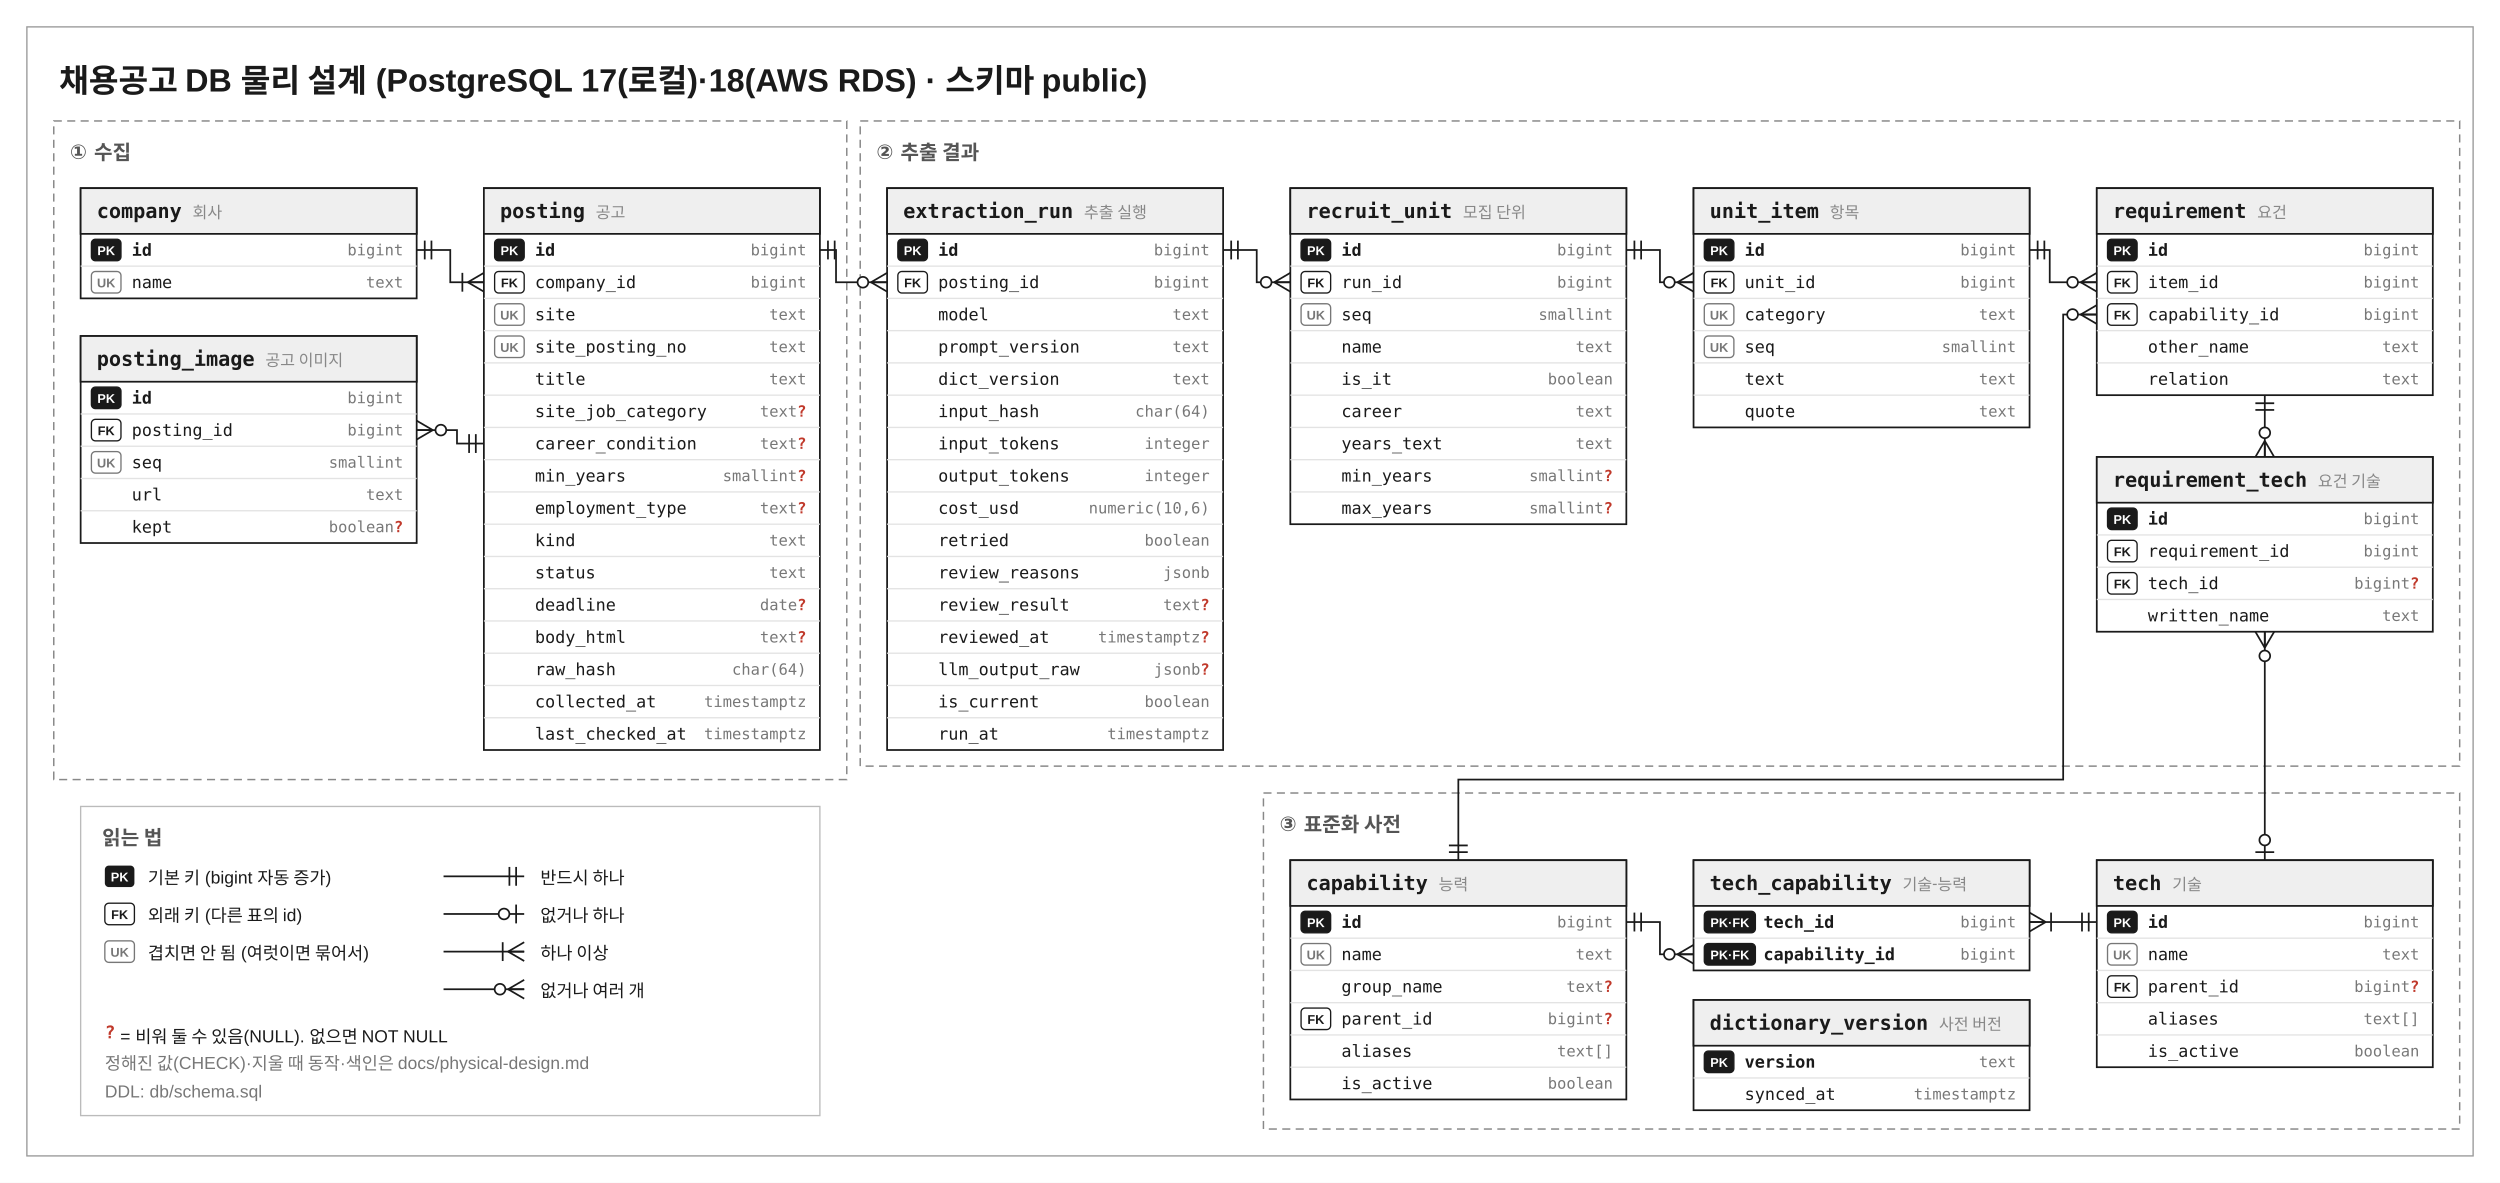
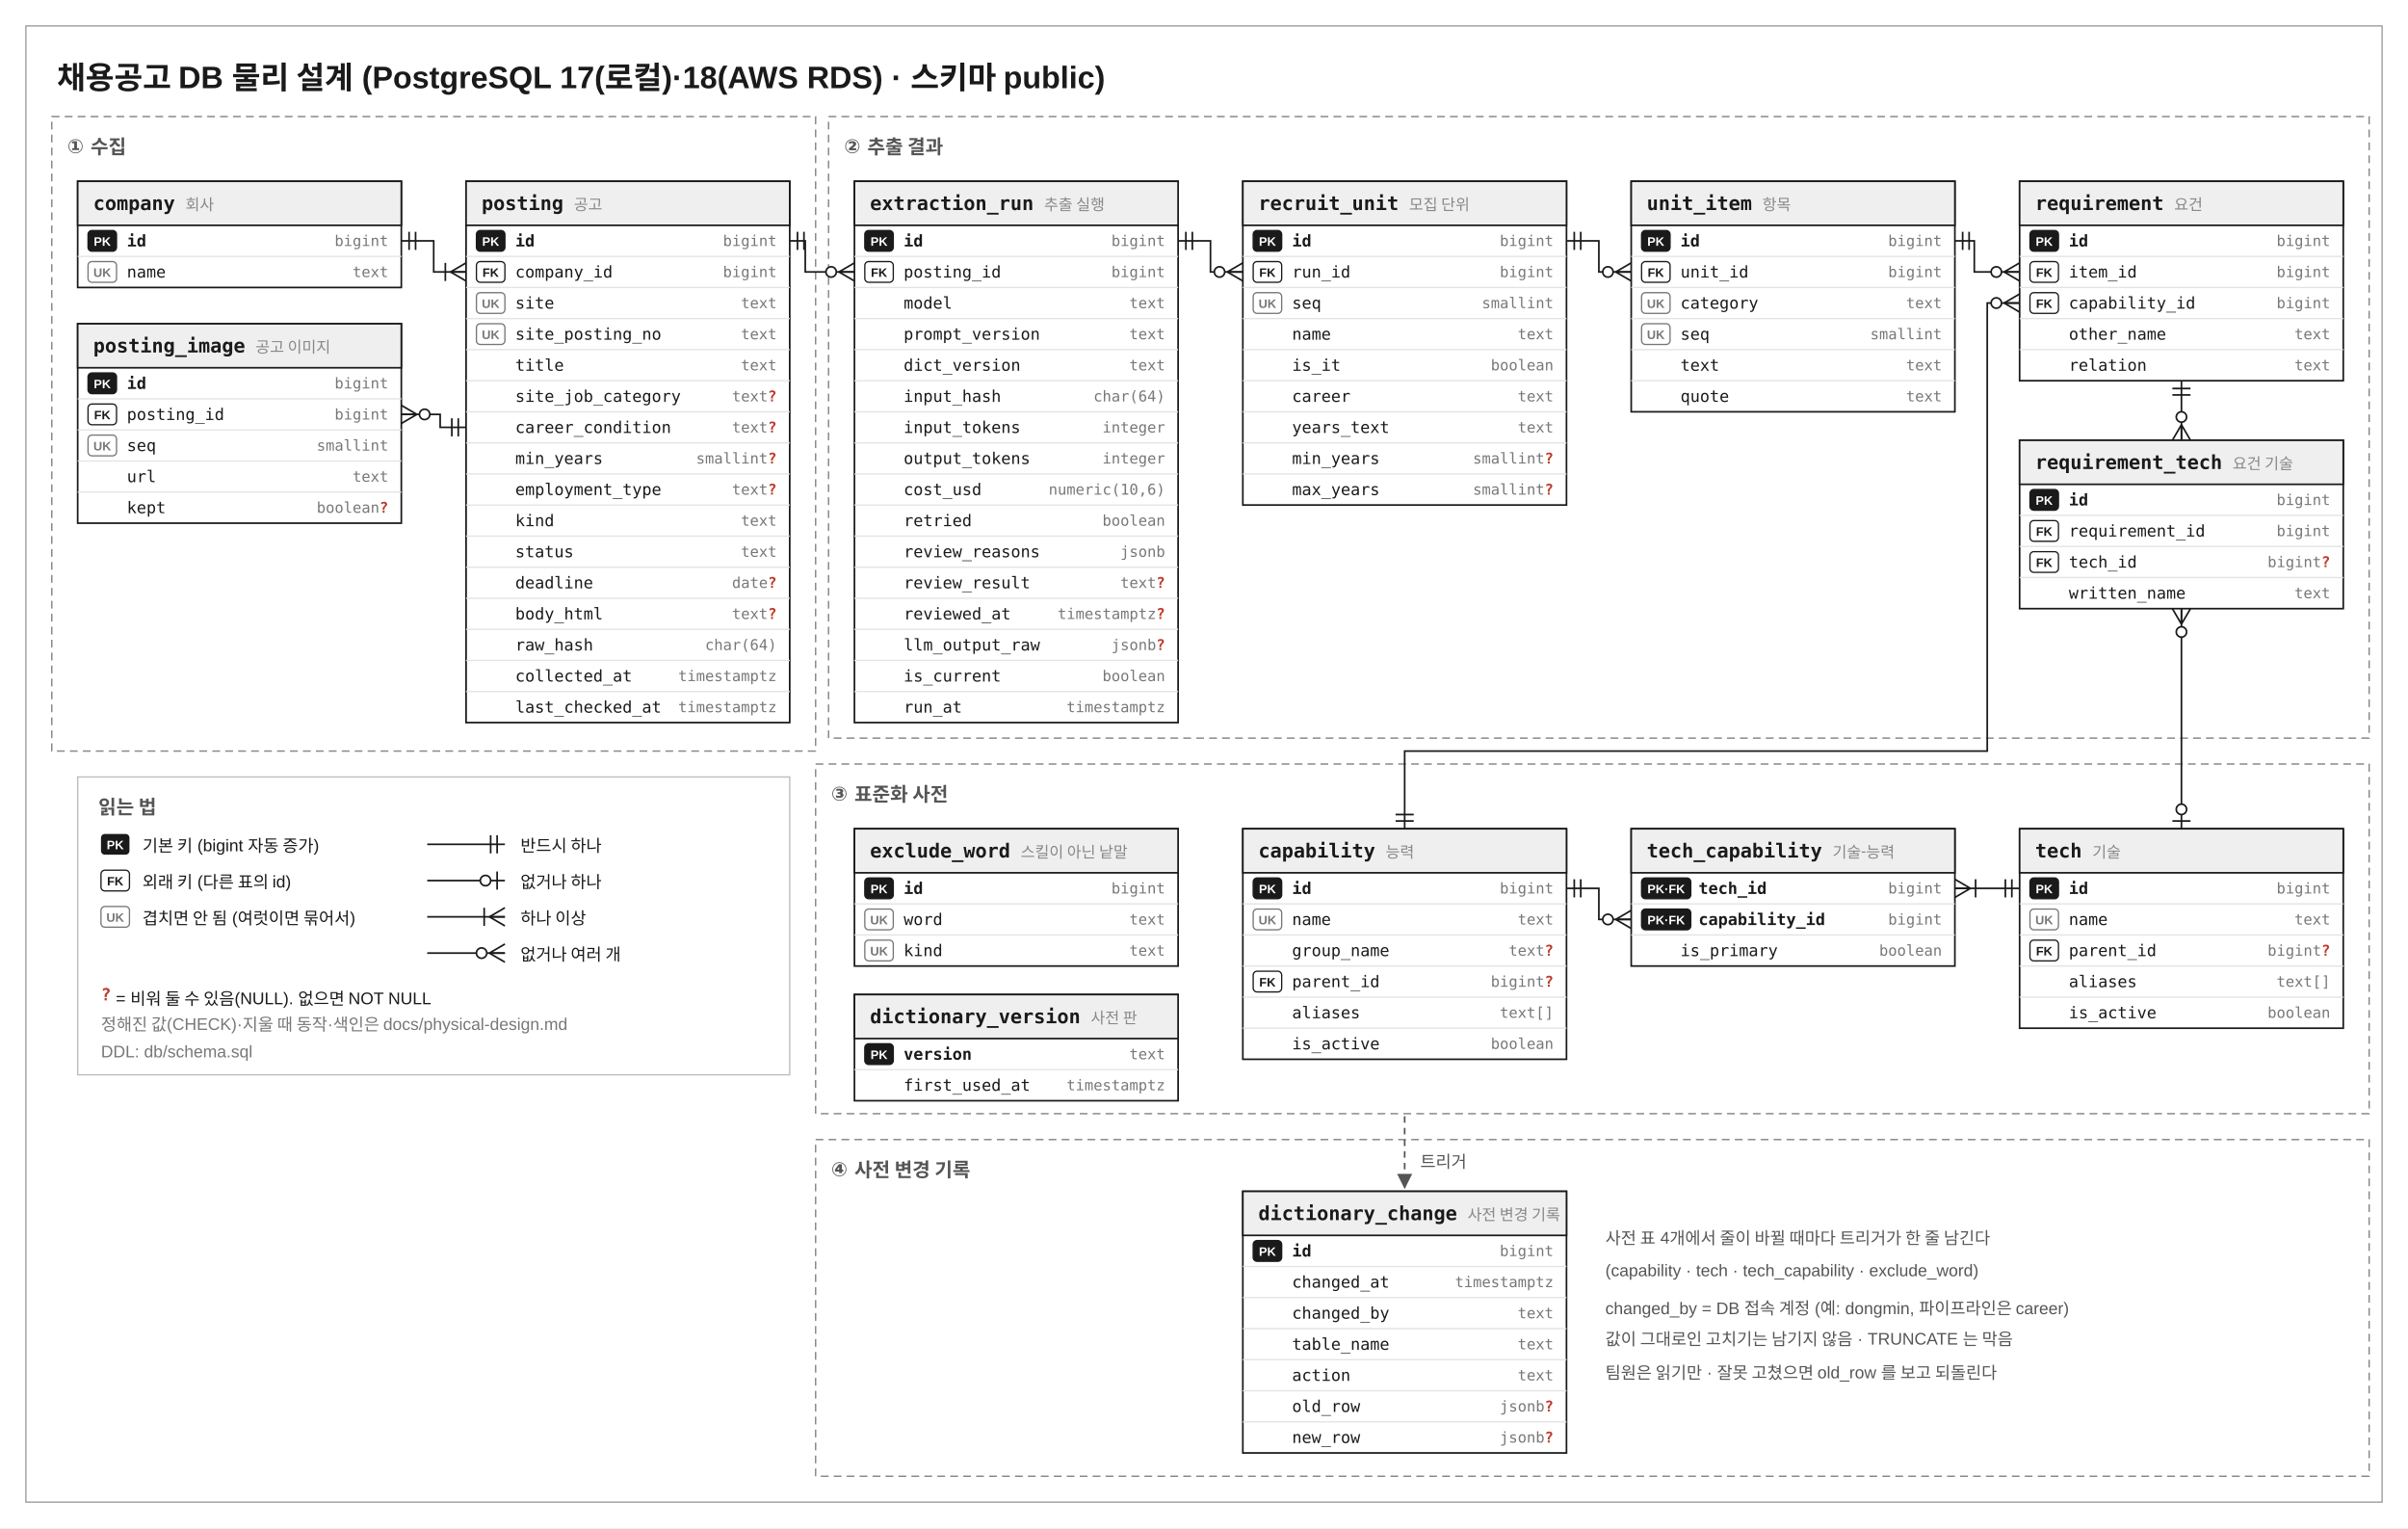
- <svg xmlns="http://www.w3.org/2000/svg" width="1860" height="880" viewBox="0 0 1860 880">
+ <svg xmlns="http://www.w3.org/2000/svg" width="1860" height="1180" viewBox="0 0 1860 1180">
  <style>
  text { font-family: "Malgun Gothic", "Apple SD Gothic Neo", Arial, sans-serif; fill: #1a1a1a; dominant-baseline: central; }
  .title { font-size: 24px; font-weight: 700; }
  .zt  { font-size: 15px; font-weight: 700; fill: #555; }
  .tn  { font-family: Consolas, "Malgun Gothic", monospace; font-size: 15px; font-weight: 700; }
  .tk  { font-family: "Malgun Gothic", sans-serif; font-size: 12px; font-weight: 400; fill: #888; }
  .col { font-family: Consolas, monospace; font-size: 12.5px; }
  .typ { font-family: Consolas, monospace; font-size: 11.5px; fill: #777; text-anchor: end; }
  .nul { fill: #c0392b; font-weight: 700; }
  .key { font-size: 9.5px; font-weight: 700; text-anchor: middle; }
  .lg  { font-size: 13px; }
  .rel { fill: none; stroke: #1a1a1a; stroke-width: 1.3; }
</style>
  <defs>
    <marker id="one" viewBox="-26 -9 28 18" refX="0" refY="0" markerWidth="28" markerHeight="18" markerUnits="userSpaceOnUse" orient="auto">
      <path d="M-6,-7 L-6,7 M-11,-7 L-11,7" stroke="#1a1a1a" stroke-width="1.3" fill="none" />
    </marker>
    <marker id="oneS" viewBox="-26 -9 28 18" refX="0" refY="0" markerWidth="28" markerHeight="18" markerUnits="userSpaceOnUse" orient="auto-start-reverse">
      <path d="M-6,-7 L-6,7 M-11,-7 L-11,7" stroke="#1a1a1a" stroke-width="1.3" fill="none" />
    </marker>
    <marker id="zone" viewBox="-26 -9 28 18" refX="0" refY="0" markerWidth="28" markerHeight="18" markerUnits="userSpaceOnUse" orient="auto">
      <path d="M-6,-7 L-6,7" stroke="#1a1a1a" stroke-width="1.3" fill="none" />
      <circle cx="-15" cy="0" r="4" fill="#fff" stroke="#1a1a1a" stroke-width="1.3" />
    </marker>
    <marker id="zoneS" viewBox="-26 -9 28 18" refX="0" refY="0" markerWidth="28" markerHeight="18" markerUnits="userSpaceOnUse" orient="auto-start-reverse">
      <path d="M-6,-7 L-6,7" stroke="#1a1a1a" stroke-width="1.3" fill="none" />
      <circle cx="-15" cy="0" r="4" fill="#fff" stroke="#1a1a1a" stroke-width="1.3" />
    </marker>
    <marker id="omany" viewBox="-26 -9 28 18" refX="0" refY="0" markerWidth="28" markerHeight="18" markerUnits="userSpaceOnUse" orient="auto">
      <path d="M-12,0 L0,-7 M-12,0 L0,0 M-12,0 L0,7" stroke="#1a1a1a" stroke-width="1.3" fill="none" />
      <path d="M-16,-7 L-16,7" stroke="#1a1a1a" stroke-width="1.3" fill="none" />
    </marker>
    <marker id="omanyS" viewBox="-26 -9 28 18" refX="0" refY="0" markerWidth="28" markerHeight="18" markerUnits="userSpaceOnUse" orient="auto-start-reverse">
      <path d="M-12,0 L0,-7 M-12,0 L0,0 M-12,0 L0,7" stroke="#1a1a1a" stroke-width="1.3" fill="none" />
      <path d="M-16,-7 L-16,7" stroke="#1a1a1a" stroke-width="1.3" fill="none" />
    </marker>
    <marker id="zmany" viewBox="-26 -9 28 18" refX="0" refY="0" markerWidth="28" markerHeight="18" markerUnits="userSpaceOnUse" orient="auto">
      <path d="M-12,0 L0,-7 M-12,0 L0,0 M-12,0 L0,7" stroke="#1a1a1a" stroke-width="1.3" fill="none" />
      <circle cx="-18" cy="0" r="4" fill="#fff" stroke="#1a1a1a" stroke-width="1.3" />
    </marker>
    <marker id="zmanyS" viewBox="-26 -9 28 18" refX="0" refY="0" markerWidth="28" markerHeight="18" markerUnits="userSpaceOnUse" orient="auto-start-reverse">
      <path d="M-12,0 L0,-7 M-12,0 L0,0 M-12,0 L0,7" stroke="#1a1a1a" stroke-width="1.3" fill="none" />
      <circle cx="-18" cy="0" r="4" fill="#fff" stroke="#1a1a1a" stroke-width="1.3" />
    </marker>
+     <marker id="arr" viewBox="0 0 10 10" refX="9" refY="5" markerWidth="9" markerHeight="9" orient="auto">
+       <path d="M0,0 L10,5 L0,10 z" fill="#555" />
+     </marker>
  </defs>
-   <rect width="1860" height="880" fill="#fff" />
-   <rect x="20" y="20" width="1820" height="840" fill="none" stroke="#999" stroke-width="1" />
+   <rect width="1860" height="1180" fill="#fff" />
+   <rect x="20" y="20" width="1820" height="1140" fill="none" stroke="#999" stroke-width="1" />
  <text class="title" x="44" y="58">채용공고 DB 물리 설계 (PostgreSQL 17(로컬)·18(AWS RDS) · 스키마 public)</text>
  <rect x="40" y="90" width="590" height="490" fill="none" stroke="#888" stroke-width="1.1" stroke-dasharray="6 4" />
  <text class="zt" x="52" y="110">① 수집</text>
  <rect x="640" y="90" width="1190" height="480" fill="none" stroke="#888" stroke-width="1.1" stroke-dasharray="6 4" />
  <text class="zt" x="652" y="110">② 추출 결과</text>
-   <rect x="940" y="590" width="890" height="250" fill="none" stroke="#888" stroke-width="1.1" stroke-dasharray="6 4" />
-   <text class="zt" x="952" y="610">③ 표준화 사전</text>
+   <rect x="630" y="590" width="1200" height="270" fill="none" stroke="#888" stroke-width="1.1" stroke-dasharray="6 4" />
+   <text class="zt" x="642" y="610">③ 표준화 사전</text>
+   <rect x="630" y="880" width="1200" height="260" fill="none" stroke="#888" stroke-width="1.1" stroke-dasharray="6 4" />
+   <text class="zt" x="642" y="900">④ 사전 변경 기록</text>
  <path class="rel" d="M310,186.0 H335 V210.0 H360" marker-start="url(#oneS)" marker-end="url(#omany)" />
  <path class="rel" d="M360,330.0 H340 V320.0 H310" marker-start="url(#oneS)" marker-end="url(#zmany)" />
  <path class="rel" d="M610,186.0 H622 V210.0 H660" marker-start="url(#oneS)" marker-end="url(#zmany)" />
  <path class="rel" d="M910,186.0 H935 V210.0 H960" marker-start="url(#oneS)" marker-end="url(#zmany)" />
  <path class="rel" d="M1210,186.0 H1235 V210.0 H1260" marker-start="url(#oneS)" marker-end="url(#zmany)" />
  <path class="rel" d="M1510,186.0 H1525 V210.0 H1560" marker-start="url(#oneS)" marker-end="url(#zmany)" />
  <path class="rel" d="M1685,294 V340" marker-start="url(#oneS)" marker-end="url(#zmany)" />
  <path class="rel" d="M1685,640 V470" marker-start="url(#zoneS)" marker-end="url(#zmany)" />
  <path class="rel" d="M1085,640 V580 H1535 V234.0 H1560" marker-start="url(#oneS)" marker-end="url(#zmany)" />
  <path class="rel" d="M1560,686.0 H1510" marker-start="url(#oneS)" marker-end="url(#omany)" />
  <path class="rel" d="M1210,686.0 H1235 V710.0 H1260" marker-start="url(#oneS)" marker-end="url(#zmany)" />
  <rect x="60" y="140" width="250" height="82" fill="#fff" stroke="#1a1a1a" stroke-width="1.3" />
  <rect x="60" y="140" width="250" height="34" fill="#efefef" stroke="#1a1a1a" stroke-width="1.3" />
  <text class="tn" x="72" y="157.0">company<tspan class="tk" dx="8">회사</tspan>
  </text>
  <rect x="68" y="178.0" width="22" height="16" rx="3" fill="#1a1a1a" stroke="#1a1a1a" stroke-width="1" />
  <text class="key" x="79.0" y="186.5" style="fill:#fff">PK</text>
  <text class="col" x="98" y="186.0" style="font-weight:700;">id</text>
  <text class="typ" x="300" y="186.0">bigint</text>
  <line x1="60" y1="198.0" x2="310" y2="198.0" stroke="#e3e3e3" stroke-width="1" />
  <rect x="68" y="202.0" width="22" height="16" rx="3" fill="#fff" stroke="#777" stroke-width="1" />
  <text class="key" x="79.0" y="210.5" style="fill:#777">UK</text>
  <text class="col" x="98" y="210.0" style="">name</text>
  <text class="typ" x="300" y="210.0">text</text>
  <rect x="360" y="140" width="250" height="418" fill="#fff" stroke="#1a1a1a" stroke-width="1.3" />
  <rect x="360" y="140" width="250" height="34" fill="#efefef" stroke="#1a1a1a" stroke-width="1.3" />
  <text class="tn" x="372" y="157.0">posting<tspan class="tk" dx="8">공고</tspan>
  </text>
  <rect x="368" y="178.0" width="22" height="16" rx="3" fill="#1a1a1a" stroke="#1a1a1a" stroke-width="1" />
  <text class="key" x="379.0" y="186.5" style="fill:#fff">PK</text>
  <text class="col" x="398" y="186.0" style="font-weight:700;">id</text>
  <text class="typ" x="600" y="186.0">bigint</text>
  <line x1="360" y1="198.0" x2="610" y2="198.0" stroke="#e3e3e3" stroke-width="1" />
  <rect x="368" y="202.0" width="22" height="16" rx="3" fill="#fff" stroke="#1a1a1a" stroke-width="1" />
  <text class="key" x="379.0" y="210.5" style="fill:#1a1a1a">FK</text>
  <text class="col" x="398" y="210.0" style="">company_id</text>
  <text class="typ" x="600" y="210.0">bigint</text>
  <line x1="360" y1="222.0" x2="610" y2="222.0" stroke="#e3e3e3" stroke-width="1" />
  <rect x="368" y="226.0" width="22" height="16" rx="3" fill="#fff" stroke="#777" stroke-width="1" />
  <text class="key" x="379.0" y="234.5" style="fill:#777">UK</text>
  <text class="col" x="398" y="234.0" style="">site</text>
  <text class="typ" x="600" y="234.0">text</text>
  <line x1="360" y1="246.0" x2="610" y2="246.0" stroke="#e3e3e3" stroke-width="1" />
  <rect x="368" y="250.0" width="22" height="16" rx="3" fill="#fff" stroke="#777" stroke-width="1" />
  <text class="key" x="379.0" y="258.5" style="fill:#777">UK</text>
  <text class="col" x="398" y="258.0" style="">site_posting_no</text>
  <text class="typ" x="600" y="258.0">text</text>
  <line x1="360" y1="270.0" x2="610" y2="270.0" stroke="#e3e3e3" stroke-width="1" />
  <text class="col" x="398" y="282.0" style="">title</text>
  <text class="typ" x="600" y="282.0">text</text>
  <line x1="360" y1="294.0" x2="610" y2="294.0" stroke="#e3e3e3" stroke-width="1" />
  <text class="col" x="398" y="306.0" style="">site_job_category</text>
  <text class="typ" x="600" y="306.0">text<tspan class="nul">?</tspan>
  </text>
  <line x1="360" y1="318.0" x2="610" y2="318.0" stroke="#e3e3e3" stroke-width="1" />
  <text class="col" x="398" y="330.0" style="">career_condition</text>
  <text class="typ" x="600" y="330.0">text<tspan class="nul">?</tspan>
  </text>
  <line x1="360" y1="342.0" x2="610" y2="342.0" stroke="#e3e3e3" stroke-width="1" />
  <text class="col" x="398" y="354.0" style="">min_years</text>
  <text class="typ" x="600" y="354.0">smallint<tspan class="nul">?</tspan>
  </text>
  <line x1="360" y1="366.0" x2="610" y2="366.0" stroke="#e3e3e3" stroke-width="1" />
  <text class="col" x="398" y="378.0" style="">employment_type</text>
  <text class="typ" x="600" y="378.0">text<tspan class="nul">?</tspan>
  </text>
  <line x1="360" y1="390.0" x2="610" y2="390.0" stroke="#e3e3e3" stroke-width="1" />
  <text class="col" x="398" y="402.0" style="">kind</text>
  <text class="typ" x="600" y="402.0">text</text>
  <line x1="360" y1="414.0" x2="610" y2="414.0" stroke="#e3e3e3" stroke-width="1" />
  <text class="col" x="398" y="426.0" style="">status</text>
  <text class="typ" x="600" y="426.0">text</text>
  <line x1="360" y1="438.0" x2="610" y2="438.0" stroke="#e3e3e3" stroke-width="1" />
  <text class="col" x="398" y="450.0" style="">deadline</text>
  <text class="typ" x="600" y="450.0">date<tspan class="nul">?</tspan>
  </text>
  <line x1="360" y1="462.0" x2="610" y2="462.0" stroke="#e3e3e3" stroke-width="1" />
  <text class="col" x="398" y="474.0" style="">body_html</text>
  <text class="typ" x="600" y="474.0">text<tspan class="nul">?</tspan>
  </text>
  <line x1="360" y1="486.0" x2="610" y2="486.0" stroke="#e3e3e3" stroke-width="1" />
  <text class="col" x="398" y="498.0" style="">raw_hash</text>
  <text class="typ" x="600" y="498.0">char(64)</text>
  <line x1="360" y1="510.0" x2="610" y2="510.0" stroke="#e3e3e3" stroke-width="1" />
  <text class="col" x="398" y="522.0" style="">collected_at</text>
  <text class="typ" x="600" y="522.0">timestamptz</text>
  <line x1="360" y1="534.0" x2="610" y2="534.0" stroke="#e3e3e3" stroke-width="1" />
  <text class="col" x="398" y="546.0" style="">last_checked_at</text>
  <text class="typ" x="600" y="546.0">timestamptz</text>
  <rect x="60" y="250" width="250" height="154" fill="#fff" stroke="#1a1a1a" stroke-width="1.3" />
  <rect x="60" y="250" width="250" height="34" fill="#efefef" stroke="#1a1a1a" stroke-width="1.3" />
  <text class="tn" x="72" y="267.0">posting_image<tspan class="tk" dx="8">공고 이미지</tspan>
  </text>
  <rect x="68" y="288.0" width="22" height="16" rx="3" fill="#1a1a1a" stroke="#1a1a1a" stroke-width="1" />
  <text class="key" x="79.0" y="296.5" style="fill:#fff">PK</text>
  <text class="col" x="98" y="296.0" style="font-weight:700;">id</text>
  <text class="typ" x="300" y="296.0">bigint</text>
  <line x1="60" y1="308.0" x2="310" y2="308.0" stroke="#e3e3e3" stroke-width="1" />
  <rect x="68" y="312.0" width="22" height="16" rx="3" fill="#fff" stroke="#1a1a1a" stroke-width="1" />
  <text class="key" x="79.0" y="320.5" style="fill:#1a1a1a">FK</text>
  <text class="col" x="98" y="320.0" style="">posting_id</text>
  <text class="typ" x="300" y="320.0">bigint</text>
  <line x1="60" y1="332.0" x2="310" y2="332.0" stroke="#e3e3e3" stroke-width="1" />
  <rect x="68" y="336.0" width="22" height="16" rx="3" fill="#fff" stroke="#777" stroke-width="1" />
  <text class="key" x="79.0" y="344.5" style="fill:#777">UK</text>
  <text class="col" x="98" y="344.0" style="">seq</text>
  <text class="typ" x="300" y="344.0">smallint</text>
  <line x1="60" y1="356.0" x2="310" y2="356.0" stroke="#e3e3e3" stroke-width="1" />
  <text class="col" x="98" y="368.0" style="">url</text>
  <text class="typ" x="300" y="368.0">text</text>
  <line x1="60" y1="380.0" x2="310" y2="380.0" stroke="#e3e3e3" stroke-width="1" />
  <text class="col" x="98" y="392.0" style="">kept</text>
  <text class="typ" x="300" y="392.0">boolean<tspan class="nul">?</tspan>
  </text>
  <rect x="660" y="140" width="250" height="418" fill="#fff" stroke="#1a1a1a" stroke-width="1.3" />
  <rect x="660" y="140" width="250" height="34" fill="#efefef" stroke="#1a1a1a" stroke-width="1.3" />
  <text class="tn" x="672" y="157.0">extraction_run<tspan class="tk" dx="8">추출 실행</tspan>
  </text>
  <rect x="668" y="178.0" width="22" height="16" rx="3" fill="#1a1a1a" stroke="#1a1a1a" stroke-width="1" />
  <text class="key" x="679.0" y="186.5" style="fill:#fff">PK</text>
  <text class="col" x="698" y="186.0" style="font-weight:700;">id</text>
  <text class="typ" x="900" y="186.0">bigint</text>
  <line x1="660" y1="198.0" x2="910" y2="198.0" stroke="#e3e3e3" stroke-width="1" />
  <rect x="668" y="202.0" width="22" height="16" rx="3" fill="#fff" stroke="#1a1a1a" stroke-width="1" />
  <text class="key" x="679.0" y="210.5" style="fill:#1a1a1a">FK</text>
  <text class="col" x="698" y="210.0" style="">posting_id</text>
  <text class="typ" x="900" y="210.0">bigint</text>
  <line x1="660" y1="222.0" x2="910" y2="222.0" stroke="#e3e3e3" stroke-width="1" />
  <text class="col" x="698" y="234.0" style="">model</text>
  <text class="typ" x="900" y="234.0">text</text>
  <line x1="660" y1="246.0" x2="910" y2="246.0" stroke="#e3e3e3" stroke-width="1" />
  <text class="col" x="698" y="258.0" style="">prompt_version</text>
  <text class="typ" x="900" y="258.0">text</text>
  <line x1="660" y1="270.0" x2="910" y2="270.0" stroke="#e3e3e3" stroke-width="1" />
  <text class="col" x="698" y="282.0" style="">dict_version</text>
  <text class="typ" x="900" y="282.0">text</text>
  <line x1="660" y1="294.0" x2="910" y2="294.0" stroke="#e3e3e3" stroke-width="1" />
  <text class="col" x="698" y="306.0" style="">input_hash</text>
  <text class="typ" x="900" y="306.0">char(64)</text>
  <line x1="660" y1="318.0" x2="910" y2="318.0" stroke="#e3e3e3" stroke-width="1" />
  <text class="col" x="698" y="330.0" style="">input_tokens</text>
  <text class="typ" x="900" y="330.0">integer</text>
  <line x1="660" y1="342.0" x2="910" y2="342.0" stroke="#e3e3e3" stroke-width="1" />
  <text class="col" x="698" y="354.0" style="">output_tokens</text>
  <text class="typ" x="900" y="354.0">integer</text>
  <line x1="660" y1="366.0" x2="910" y2="366.0" stroke="#e3e3e3" stroke-width="1" />
  <text class="col" x="698" y="378.0" style="">cost_usd</text>
  <text class="typ" x="900" y="378.0">numeric(10,6)</text>
  <line x1="660" y1="390.0" x2="910" y2="390.0" stroke="#e3e3e3" stroke-width="1" />
  <text class="col" x="698" y="402.0" style="">retried</text>
  <text class="typ" x="900" y="402.0">boolean</text>
  <line x1="660" y1="414.0" x2="910" y2="414.0" stroke="#e3e3e3" stroke-width="1" />
  <text class="col" x="698" y="426.0" style="">review_reasons</text>
  <text class="typ" x="900" y="426.0">jsonb</text>
  <line x1="660" y1="438.0" x2="910" y2="438.0" stroke="#e3e3e3" stroke-width="1" />
  <text class="col" x="698" y="450.0" style="">review_result</text>
  <text class="typ" x="900" y="450.0">text<tspan class="nul">?</tspan>
  </text>
  <line x1="660" y1="462.0" x2="910" y2="462.0" stroke="#e3e3e3" stroke-width="1" />
  <text class="col" x="698" y="474.0" style="">reviewed_at</text>
  <text class="typ" x="900" y="474.0">timestamptz<tspan class="nul">?</tspan>
  </text>
  <line x1="660" y1="486.0" x2="910" y2="486.0" stroke="#e3e3e3" stroke-width="1" />
  <text class="col" x="698" y="498.0" style="">llm_output_raw</text>
  <text class="typ" x="900" y="498.0">jsonb<tspan class="nul">?</tspan>
  </text>
  <line x1="660" y1="510.0" x2="910" y2="510.0" stroke="#e3e3e3" stroke-width="1" />
  <text class="col" x="698" y="522.0" style="">is_current</text>
  <text class="typ" x="900" y="522.0">boolean</text>
  <line x1="660" y1="534.0" x2="910" y2="534.0" stroke="#e3e3e3" stroke-width="1" />
  <text class="col" x="698" y="546.0" style="">run_at</text>
  <text class="typ" x="900" y="546.0">timestamptz</text>
  <rect x="960" y="140" width="250" height="250" fill="#fff" stroke="#1a1a1a" stroke-width="1.3" />
  <rect x="960" y="140" width="250" height="34" fill="#efefef" stroke="#1a1a1a" stroke-width="1.3" />
  <text class="tn" x="972" y="157.0">recruit_unit<tspan class="tk" dx="8">모집 단위</tspan>
  </text>
  <rect x="968" y="178.0" width="22" height="16" rx="3" fill="#1a1a1a" stroke="#1a1a1a" stroke-width="1" />
  <text class="key" x="979.0" y="186.5" style="fill:#fff">PK</text>
  <text class="col" x="998" y="186.0" style="font-weight:700;">id</text>
  <text class="typ" x="1200" y="186.0">bigint</text>
  <line x1="960" y1="198.0" x2="1210" y2="198.0" stroke="#e3e3e3" stroke-width="1" />
  <rect x="968" y="202.0" width="22" height="16" rx="3" fill="#fff" stroke="#1a1a1a" stroke-width="1" />
  <text class="key" x="979.0" y="210.5" style="fill:#1a1a1a">FK</text>
  <text class="col" x="998" y="210.0" style="">run_id</text>
  <text class="typ" x="1200" y="210.0">bigint</text>
  <line x1="960" y1="222.0" x2="1210" y2="222.0" stroke="#e3e3e3" stroke-width="1" />
  <rect x="968" y="226.0" width="22" height="16" rx="3" fill="#fff" stroke="#777" stroke-width="1" />
  <text class="key" x="979.0" y="234.5" style="fill:#777">UK</text>
  <text class="col" x="998" y="234.0" style="">seq</text>
  <text class="typ" x="1200" y="234.0">smallint</text>
  <line x1="960" y1="246.0" x2="1210" y2="246.0" stroke="#e3e3e3" stroke-width="1" />
  <text class="col" x="998" y="258.0" style="">name</text>
  <text class="typ" x="1200" y="258.0">text</text>
  <line x1="960" y1="270.0" x2="1210" y2="270.0" stroke="#e3e3e3" stroke-width="1" />
  <text class="col" x="998" y="282.0" style="">is_it</text>
  <text class="typ" x="1200" y="282.0">boolean</text>
  <line x1="960" y1="294.0" x2="1210" y2="294.0" stroke="#e3e3e3" stroke-width="1" />
  <text class="col" x="998" y="306.0" style="">career</text>
  <text class="typ" x="1200" y="306.0">text</text>
  <line x1="960" y1="318.0" x2="1210" y2="318.0" stroke="#e3e3e3" stroke-width="1" />
  <text class="col" x="998" y="330.0" style="">years_text</text>
  <text class="typ" x="1200" y="330.0">text</text>
  <line x1="960" y1="342.0" x2="1210" y2="342.0" stroke="#e3e3e3" stroke-width="1" />
  <text class="col" x="998" y="354.0" style="">min_years</text>
  <text class="typ" x="1200" y="354.0">smallint<tspan class="nul">?</tspan>
  </text>
  <line x1="960" y1="366.0" x2="1210" y2="366.0" stroke="#e3e3e3" stroke-width="1" />
  <text class="col" x="998" y="378.0" style="">max_years</text>
  <text class="typ" x="1200" y="378.0">smallint<tspan class="nul">?</tspan>
  </text>
  <rect x="1260" y="140" width="250" height="178" fill="#fff" stroke="#1a1a1a" stroke-width="1.3" />
  <rect x="1260" y="140" width="250" height="34" fill="#efefef" stroke="#1a1a1a" stroke-width="1.3" />
  <text class="tn" x="1272" y="157.0">unit_item<tspan class="tk" dx="8">항목</tspan>
  </text>
  <rect x="1268" y="178.0" width="22" height="16" rx="3" fill="#1a1a1a" stroke="#1a1a1a" stroke-width="1" />
  <text class="key" x="1279.0" y="186.5" style="fill:#fff">PK</text>
  <text class="col" x="1298" y="186.0" style="font-weight:700;">id</text>
  <text class="typ" x="1500" y="186.0">bigint</text>
  <line x1="1260" y1="198.0" x2="1510" y2="198.0" stroke="#e3e3e3" stroke-width="1" />
  <rect x="1268" y="202.0" width="22" height="16" rx="3" fill="#fff" stroke="#1a1a1a" stroke-width="1" />
  <text class="key" x="1279.0" y="210.5" style="fill:#1a1a1a">FK</text>
  <text class="col" x="1298" y="210.0" style="">unit_id</text>
  <text class="typ" x="1500" y="210.0">bigint</text>
  <line x1="1260" y1="222.0" x2="1510" y2="222.0" stroke="#e3e3e3" stroke-width="1" />
  <rect x="1268" y="226.0" width="22" height="16" rx="3" fill="#fff" stroke="#777" stroke-width="1" />
  <text class="key" x="1279.0" y="234.5" style="fill:#777">UK</text>
  <text class="col" x="1298" y="234.0" style="">category</text>
  <text class="typ" x="1500" y="234.0">text</text>
  <line x1="1260" y1="246.0" x2="1510" y2="246.0" stroke="#e3e3e3" stroke-width="1" />
  <rect x="1268" y="250.0" width="22" height="16" rx="3" fill="#fff" stroke="#777" stroke-width="1" />
  <text class="key" x="1279.0" y="258.5" style="fill:#777">UK</text>
  <text class="col" x="1298" y="258.0" style="">seq</text>
  <text class="typ" x="1500" y="258.0">smallint</text>
  <line x1="1260" y1="270.0" x2="1510" y2="270.0" stroke="#e3e3e3" stroke-width="1" />
  <text class="col" x="1298" y="282.0" style="">text</text>
  <text class="typ" x="1500" y="282.0">text</text>
  <line x1="1260" y1="294.0" x2="1510" y2="294.0" stroke="#e3e3e3" stroke-width="1" />
  <text class="col" x="1298" y="306.0" style="">quote</text>
  <text class="typ" x="1500" y="306.0">text</text>
  <rect x="1560" y="140" width="250" height="154" fill="#fff" stroke="#1a1a1a" stroke-width="1.3" />
  <rect x="1560" y="140" width="250" height="34" fill="#efefef" stroke="#1a1a1a" stroke-width="1.3" />
  <text class="tn" x="1572" y="157.0">requirement<tspan class="tk" dx="8">요건</tspan>
  </text>
  <rect x="1568" y="178.0" width="22" height="16" rx="3" fill="#1a1a1a" stroke="#1a1a1a" stroke-width="1" />
  <text class="key" x="1579.0" y="186.5" style="fill:#fff">PK</text>
  <text class="col" x="1598" y="186.0" style="font-weight:700;">id</text>
  <text class="typ" x="1800" y="186.0">bigint</text>
  <line x1="1560" y1="198.0" x2="1810" y2="198.0" stroke="#e3e3e3" stroke-width="1" />
  <rect x="1568" y="202.0" width="22" height="16" rx="3" fill="#fff" stroke="#1a1a1a" stroke-width="1" />
  <text class="key" x="1579.0" y="210.5" style="fill:#1a1a1a">FK</text>
  <text class="col" x="1598" y="210.0" style="">item_id</text>
  <text class="typ" x="1800" y="210.0">bigint</text>
  <line x1="1560" y1="222.0" x2="1810" y2="222.0" stroke="#e3e3e3" stroke-width="1" />
  <rect x="1568" y="226.0" width="22" height="16" rx="3" fill="#fff" stroke="#1a1a1a" stroke-width="1" />
  <text class="key" x="1579.0" y="234.5" style="fill:#1a1a1a">FK</text>
  <text class="col" x="1598" y="234.0" style="">capability_id</text>
  <text class="typ" x="1800" y="234.0">bigint</text>
  <line x1="1560" y1="246.0" x2="1810" y2="246.0" stroke="#e3e3e3" stroke-width="1" />
  <text class="col" x="1598" y="258.0" style="">other_name</text>
  <text class="typ" x="1800" y="258.0">text</text>
  <line x1="1560" y1="270.0" x2="1810" y2="270.0" stroke="#e3e3e3" stroke-width="1" />
  <text class="col" x="1598" y="282.0" style="">relation</text>
  <text class="typ" x="1800" y="282.0">text</text>
  <rect x="1560" y="340" width="250" height="130" fill="#fff" stroke="#1a1a1a" stroke-width="1.3" />
  <rect x="1560" y="340" width="250" height="34" fill="#efefef" stroke="#1a1a1a" stroke-width="1.3" />
  <text class="tn" x="1572" y="357.0">requirement_tech<tspan class="tk" dx="8">요건 기술</tspan>
  </text>
  <rect x="1568" y="378.0" width="22" height="16" rx="3" fill="#1a1a1a" stroke="#1a1a1a" stroke-width="1" />
  <text class="key" x="1579.0" y="386.5" style="fill:#fff">PK</text>
  <text class="col" x="1598" y="386.0" style="font-weight:700;">id</text>
  <text class="typ" x="1800" y="386.0">bigint</text>
  <line x1="1560" y1="398.0" x2="1810" y2="398.0" stroke="#e3e3e3" stroke-width="1" />
  <rect x="1568" y="402.0" width="22" height="16" rx="3" fill="#fff" stroke="#1a1a1a" stroke-width="1" />
  <text class="key" x="1579.0" y="410.5" style="fill:#1a1a1a">FK</text>
  <text class="col" x="1598" y="410.0" style="">requirement_id</text>
  <text class="typ" x="1800" y="410.0">bigint</text>
  <line x1="1560" y1="422.0" x2="1810" y2="422.0" stroke="#e3e3e3" stroke-width="1" />
  <rect x="1568" y="426.0" width="22" height="16" rx="3" fill="#fff" stroke="#1a1a1a" stroke-width="1" />
  <text class="key" x="1579.0" y="434.5" style="fill:#1a1a1a">FK</text>
  <text class="col" x="1598" y="434.0" style="">tech_id</text>
  <text class="typ" x="1800" y="434.0">bigint<tspan class="nul">?</tspan>
  </text>
  <line x1="1560" y1="446.0" x2="1810" y2="446.0" stroke="#e3e3e3" stroke-width="1" />
  <text class="col" x="1598" y="458.0" style="">written_name</text>
  <text class="typ" x="1800" y="458.0">text</text>
  <rect x="960" y="640" width="250" height="178" fill="#fff" stroke="#1a1a1a" stroke-width="1.3" />
  <rect x="960" y="640" width="250" height="34" fill="#efefef" stroke="#1a1a1a" stroke-width="1.3" />
  <text class="tn" x="972" y="657.0">capability<tspan class="tk" dx="8">능력</tspan>
  </text>
  <rect x="968" y="678.0" width="22" height="16" rx="3" fill="#1a1a1a" stroke="#1a1a1a" stroke-width="1" />
  <text class="key" x="979.0" y="686.5" style="fill:#fff">PK</text>
  <text class="col" x="998" y="686.0" style="font-weight:700;">id</text>
  <text class="typ" x="1200" y="686.0">bigint</text>
  <line x1="960" y1="698.0" x2="1210" y2="698.0" stroke="#e3e3e3" stroke-width="1" />
  <rect x="968" y="702.0" width="22" height="16" rx="3" fill="#fff" stroke="#777" stroke-width="1" />
  <text class="key" x="979.0" y="710.5" style="fill:#777">UK</text>
  <text class="col" x="998" y="710.0" style="">name</text>
  <text class="typ" x="1200" y="710.0">text</text>
  <line x1="960" y1="722.0" x2="1210" y2="722.0" stroke="#e3e3e3" stroke-width="1" />
  <text class="col" x="998" y="734.0" style="">group_name</text>
  <text class="typ" x="1200" y="734.0">text<tspan class="nul">?</tspan>
  </text>
  <line x1="960" y1="746.0" x2="1210" y2="746.0" stroke="#e3e3e3" stroke-width="1" />
  <rect x="968" y="750.0" width="22" height="16" rx="3" fill="#fff" stroke="#1a1a1a" stroke-width="1" />
  <text class="key" x="979.0" y="758.5" style="fill:#1a1a1a">FK</text>
  <text class="col" x="998" y="758.0" style="">parent_id</text>
  <text class="typ" x="1200" y="758.0">bigint<tspan class="nul">?</tspan>
  </text>
  <line x1="960" y1="770.0" x2="1210" y2="770.0" stroke="#e3e3e3" stroke-width="1" />
  <text class="col" x="998" y="782.0" style="">aliases</text>
  <text class="typ" x="1200" y="782.0">text[]</text>
  <line x1="960" y1="794.0" x2="1210" y2="794.0" stroke="#e3e3e3" stroke-width="1" />
  <text class="col" x="998" y="806.0" style="">is_active</text>
  <text class="typ" x="1200" y="806.0">boolean</text>
-   <rect x="1260" y="640" width="250" height="82" fill="#fff" stroke="#1a1a1a" stroke-width="1.3" />
+   <rect x="1260" y="640" width="250" height="106" fill="#fff" stroke="#1a1a1a" stroke-width="1.3" />
  <rect x="1260" y="640" width="250" height="34" fill="#efefef" stroke="#1a1a1a" stroke-width="1.3" />
  <text class="tn" x="1272" y="657.0">tech_capability<tspan class="tk" dx="8">기술-능력</tspan>
  </text>
  <rect x="1268" y="678.0" width="38" height="16" rx="3" fill="#1a1a1a" stroke="#1a1a1a" stroke-width="1" />
  <text class="key" x="1287.0" y="686.5" style="fill:#fff">PK·FK</text>
  <text class="col" x="1312" y="686.0" style="font-weight:700;">tech_id</text>
  <text class="typ" x="1500" y="686.0">bigint</text>
  <line x1="1260" y1="698.0" x2="1510" y2="698.0" stroke="#e3e3e3" stroke-width="1" />
  <rect x="1268" y="702.0" width="38" height="16" rx="3" fill="#1a1a1a" stroke="#1a1a1a" stroke-width="1" />
  <text class="key" x="1287.0" y="710.5" style="fill:#fff">PK·FK</text>
  <text class="col" x="1312" y="710.0" style="font-weight:700;">capability_id</text>
  <text class="typ" x="1500" y="710.0">bigint</text>
-   <rect x="1260" y="744" width="250" height="82" fill="#fff" stroke="#1a1a1a" stroke-width="1.3" />
-   <rect x="1260" y="744" width="250" height="34" fill="#efefef" stroke="#1a1a1a" stroke-width="1.3" />
-   <text class="tn" x="1272" y="761.0">dictionary_version<tspan class="tk" dx="8">사전 버전</tspan>
-   </text>
-   <rect x="1268" y="782.0" width="22" height="16" rx="3" fill="#1a1a1a" stroke="#1a1a1a" stroke-width="1" />
-   <text class="key" x="1279.0" y="790.5" style="fill:#fff">PK</text>
-   <text class="col" x="1298" y="790.0" style="font-weight:700;">version</text>
-   <text class="typ" x="1500" y="790.0">text</text>
-   <line x1="1260" y1="802.0" x2="1510" y2="802.0" stroke="#e3e3e3" stroke-width="1" />
-   <text class="col" x="1298" y="814.0" style="">synced_at</text>
-   <text class="typ" x="1500" y="814.0">timestamptz</text>
+   <line x1="1260" y1="722.0" x2="1510" y2="722.0" stroke="#e3e3e3" stroke-width="1" />
+   <text class="col" x="1298" y="734.0" style="">is_primary</text>
+   <text class="typ" x="1500" y="734.0">boolean</text>
  <rect x="1560" y="640" width="250" height="154" fill="#fff" stroke="#1a1a1a" stroke-width="1.3" />
  <rect x="1560" y="640" width="250" height="34" fill="#efefef" stroke="#1a1a1a" stroke-width="1.3" />
  <text class="tn" x="1572" y="657.0">tech<tspan class="tk" dx="8">기술</tspan>
  </text>
  <rect x="1568" y="678.0" width="22" height="16" rx="3" fill="#1a1a1a" stroke="#1a1a1a" stroke-width="1" />
  <text class="key" x="1579.0" y="686.5" style="fill:#fff">PK</text>
  <text class="col" x="1598" y="686.0" style="font-weight:700;">id</text>
  <text class="typ" x="1800" y="686.0">bigint</text>
  <line x1="1560" y1="698.0" x2="1810" y2="698.0" stroke="#e3e3e3" stroke-width="1" />
  <rect x="1568" y="702.0" width="22" height="16" rx="3" fill="#fff" stroke="#777" stroke-width="1" />
  <text class="key" x="1579.0" y="710.5" style="fill:#777">UK</text>
  <text class="col" x="1598" y="710.0" style="">name</text>
  <text class="typ" x="1800" y="710.0">text</text>
  <line x1="1560" y1="722.0" x2="1810" y2="722.0" stroke="#e3e3e3" stroke-width="1" />
  <rect x="1568" y="726.0" width="22" height="16" rx="3" fill="#fff" stroke="#1a1a1a" stroke-width="1" />
  <text class="key" x="1579.0" y="734.5" style="fill:#1a1a1a">FK</text>
  <text class="col" x="1598" y="734.0" style="">parent_id</text>
  <text class="typ" x="1800" y="734.0">bigint<tspan class="nul">?</tspan>
  </text>
  <line x1="1560" y1="746.0" x2="1810" y2="746.0" stroke="#e3e3e3" stroke-width="1" />
  <text class="col" x="1598" y="758.0" style="">aliases</text>
  <text class="typ" x="1800" y="758.0">text[]</text>
  <line x1="1560" y1="770.0" x2="1810" y2="770.0" stroke="#e3e3e3" stroke-width="1" />
  <text class="col" x="1598" y="782.0" style="">is_active</text>
  <text class="typ" x="1800" y="782.0">boolean</text>
+   <rect x="660" y="640" width="250" height="106" fill="#fff" stroke="#1a1a1a" stroke-width="1.3" />
+   <rect x="660" y="640" width="250" height="34" fill="#efefef" stroke="#1a1a1a" stroke-width="1.3" />
+   <text class="tn" x="672" y="657.0">exclude_word<tspan class="tk" dx="8">스킬이 아닌 낱말</tspan>
+   </text>
+   <rect x="668" y="678.0" width="22" height="16" rx="3" fill="#1a1a1a" stroke="#1a1a1a" stroke-width="1" />
+   <text class="key" x="679.0" y="686.5" style="fill:#fff">PK</text>
+   <text class="col" x="698" y="686.0" style="font-weight:700;">id</text>
+   <text class="typ" x="900" y="686.0">bigint</text>
+   <line x1="660" y1="698.0" x2="910" y2="698.0" stroke="#e3e3e3" stroke-width="1" />
+   <rect x="668" y="702.0" width="22" height="16" rx="3" fill="#fff" stroke="#777" stroke-width="1" />
+   <text class="key" x="679.0" y="710.5" style="fill:#777">UK</text>
+   <text class="col" x="698" y="710.0" style="">word</text>
+   <text class="typ" x="900" y="710.0">text</text>
+   <line x1="660" y1="722.0" x2="910" y2="722.0" stroke="#e3e3e3" stroke-width="1" />
+   <rect x="668" y="726.0" width="22" height="16" rx="3" fill="#fff" stroke="#777" stroke-width="1" />
+   <text class="key" x="679.0" y="734.5" style="fill:#777">UK</text>
+   <text class="col" x="698" y="734.0" style="">kind</text>
+   <text class="typ" x="900" y="734.0">text</text>
+   <rect x="660" y="768" width="250" height="82" fill="#fff" stroke="#1a1a1a" stroke-width="1.3" />
+   <rect x="660" y="768" width="250" height="34" fill="#efefef" stroke="#1a1a1a" stroke-width="1.3" />
+   <text class="tn" x="672" y="785.0">dictionary_version<tspan class="tk" dx="8">사전 판</tspan>
+   </text>
+   <rect x="668" y="806.0" width="22" height="16" rx="3" fill="#1a1a1a" stroke="#1a1a1a" stroke-width="1" />
+   <text class="key" x="679.0" y="814.5" style="fill:#fff">PK</text>
+   <text class="col" x="698" y="814.0" style="font-weight:700;">version</text>
+   <text class="typ" x="900" y="814.0">text</text>
+   <line x1="660" y1="826.0" x2="910" y2="826.0" stroke="#e3e3e3" stroke-width="1" />
+   <text class="col" x="698" y="838.0" style="">first_used_at</text>
+   <text class="typ" x="900" y="838.0">timestamptz</text>
+   <rect x="960" y="920" width="250" height="202" fill="#fff" stroke="#1a1a1a" stroke-width="1.3" />
+   <rect x="960" y="920" width="250" height="34" fill="#efefef" stroke="#1a1a1a" stroke-width="1.3" />
+   <text class="tn" x="972" y="937.0">dictionary_change<tspan class="tk" dx="8">사전 변경 기록</tspan>
+   </text>
+   <rect x="968" y="958.0" width="22" height="16" rx="3" fill="#1a1a1a" stroke="#1a1a1a" stroke-width="1" />
+   <text class="key" x="979.0" y="966.5" style="fill:#fff">PK</text>
+   <text class="col" x="998" y="966.0" style="font-weight:700;">id</text>
+   <text class="typ" x="1200" y="966.0">bigint</text>
+   <line x1="960" y1="978.0" x2="1210" y2="978.0" stroke="#e3e3e3" stroke-width="1" />
+   <text class="col" x="998" y="990.0" style="">changed_at</text>
+   <text class="typ" x="1200" y="990.0">timestamptz</text>
+   <line x1="960" y1="1002.0" x2="1210" y2="1002.0" stroke="#e3e3e3" stroke-width="1" />
+   <text class="col" x="998" y="1014.0" style="">changed_by</text>
+   <text class="typ" x="1200" y="1014.0">text</text>
+   <line x1="960" y1="1026.0" x2="1210" y2="1026.0" stroke="#e3e3e3" stroke-width="1" />
+   <text class="col" x="998" y="1038.0" style="">table_name</text>
+   <text class="typ" x="1200" y="1038.0">text</text>
+   <line x1="960" y1="1050.0" x2="1210" y2="1050.0" stroke="#e3e3e3" stroke-width="1" />
+   <text class="col" x="998" y="1062.0" style="">action</text>
+   <text class="typ" x="1200" y="1062.0">text</text>
+   <line x1="960" y1="1074.0" x2="1210" y2="1074.0" stroke="#e3e3e3" stroke-width="1" />
+   <text class="col" x="998" y="1086.0" style="">old_row</text>
+   <text class="typ" x="1200" y="1086.0">jsonb<tspan class="nul">?</tspan>
+   </text>
+   <line x1="960" y1="1098.0" x2="1210" y2="1098.0" stroke="#e3e3e3" stroke-width="1" />
+   <text class="col" x="998" y="1110.0" style="">new_row</text>
+   <text class="typ" x="1200" y="1110.0">jsonb<tspan class="nul">?</tspan>
+   </text>
+   <path d="M1085,862 V917" fill="none" stroke="#555" stroke-width="1.3" stroke-dasharray="5 4" marker-end="url(#arr)" />
+   <text class="lg" x="1097" y="896" style="fill:#555">트리거</text>
+   <text class="lg" x="1240" y="955" style="fill:#555">사전 표 4개에서 줄이 바뀔 때마다 트리거가 한 줄 남긴다</text>
+   <text class="lg" x="1240" y="981" style="fill:#555">(capability · tech · tech_capability · exclude_word)</text>
+   <text class="lg" x="1240" y="1007" style="fill:#555">changed_by = DB 접속 계정 (예: dongmin, 파이프라인은 career)</text>
+   <text class="lg" x="1240" y="1033" style="fill:#555">값이 그대로인 고치기는 남기지 않음 · TRUNCATE 는 막음</text>
+   <text class="lg" x="1240" y="1059" style="fill:#555">팀원은 읽기만 · 잘못 고쳤으면 old_row 를 보고 되돌린다</text>
  <rect x="60" y="600" width="550" height="230" fill="#fff" stroke="#bbb" stroke-width="1" />
  <text class="zt" x="76" y="622">읽는 법</text>
  <rect x="78" y="644" width="22" height="16" rx="3" fill="#1a1a1a" />
  <text class="key" x="89" y="652.5" style="fill:#fff">PK</text>
  <text class="lg" x="110" y="652">기본 키 (bigint 자동 증가)</text>
  <rect x="78" y="672" width="22" height="16" rx="3" fill="#fff" stroke="#1a1a1a" />
  <text class="key" x="89" y="680.5">FK</text>
  <text class="lg" x="110" y="680">외래 키 (다른 표의 id)</text>
  <rect x="78" y="700" width="22" height="16" rx="3" fill="#fff" stroke="#777" />
  <text class="key" x="89" y="708.5" style="fill:#777">UK</text>
  <text class="lg" x="110" y="708">겹치면 안 됨 (여럿이면 묶어서)</text>
  <path class="rel" d="M330,652 H390" marker-end="url(#one)" />
  <text class="lg" x="402" y="652">반드시 하나</text>
  <path class="rel" d="M330,680 H390" marker-end="url(#zone)" />
  <text class="lg" x="402" y="680">없거나 하나</text>
  <path class="rel" d="M330,708 H390" marker-end="url(#omany)" />
  <text class="lg" x="402" y="708">하나 이상</text>
  <path class="rel" d="M330,736 H390" marker-end="url(#zmany)" />
  <text class="lg" x="402" y="736">없거나 여러 개</text>
  <text class="lg" x="78" y="768">
    <tspan style="font-family:Consolas,monospace;fill:#c0392b;font-weight:700">?</tspan> = 비워 둘 수 있음(NULL). 없으면 NOT NULL</text>
  <text class="lg" x="78" y="790" style="fill:#777">정해진 값(CHECK)·지울 때 동작·색인은 docs/physical-design.md</text>
  <text class="lg" x="78" y="812" style="fill:#777">DDL: db/schema.sql</text>
</svg>
